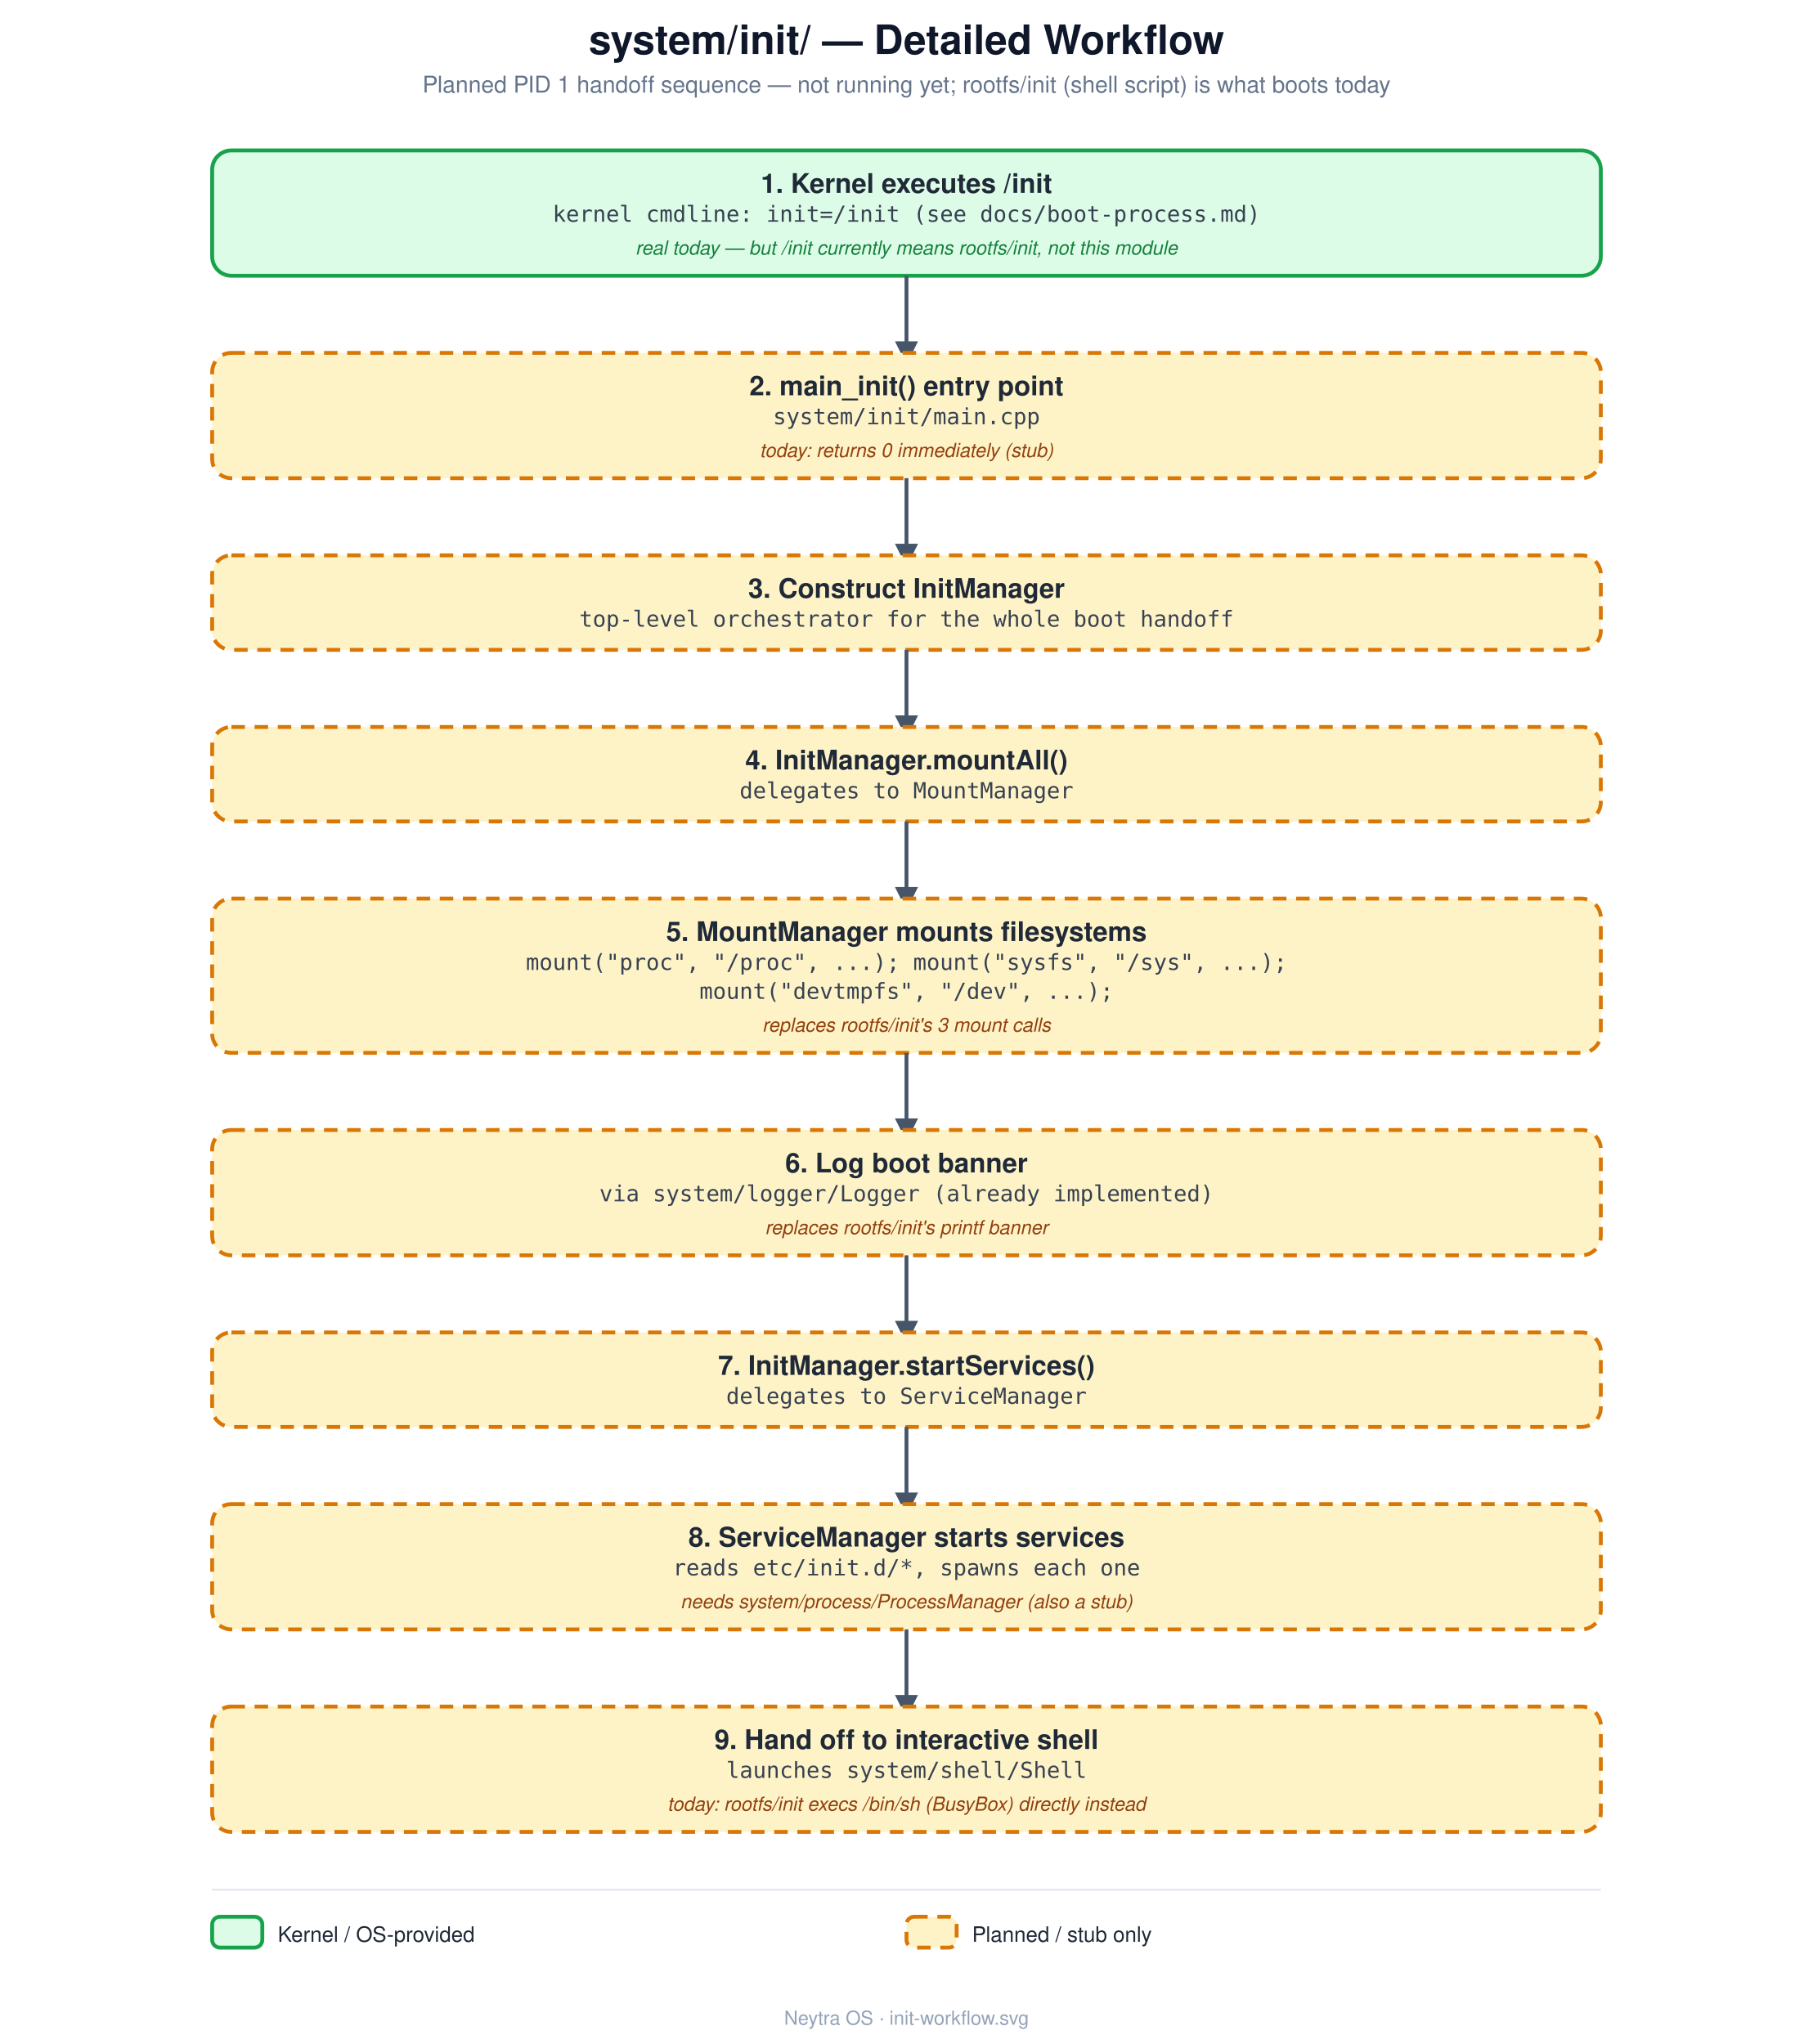
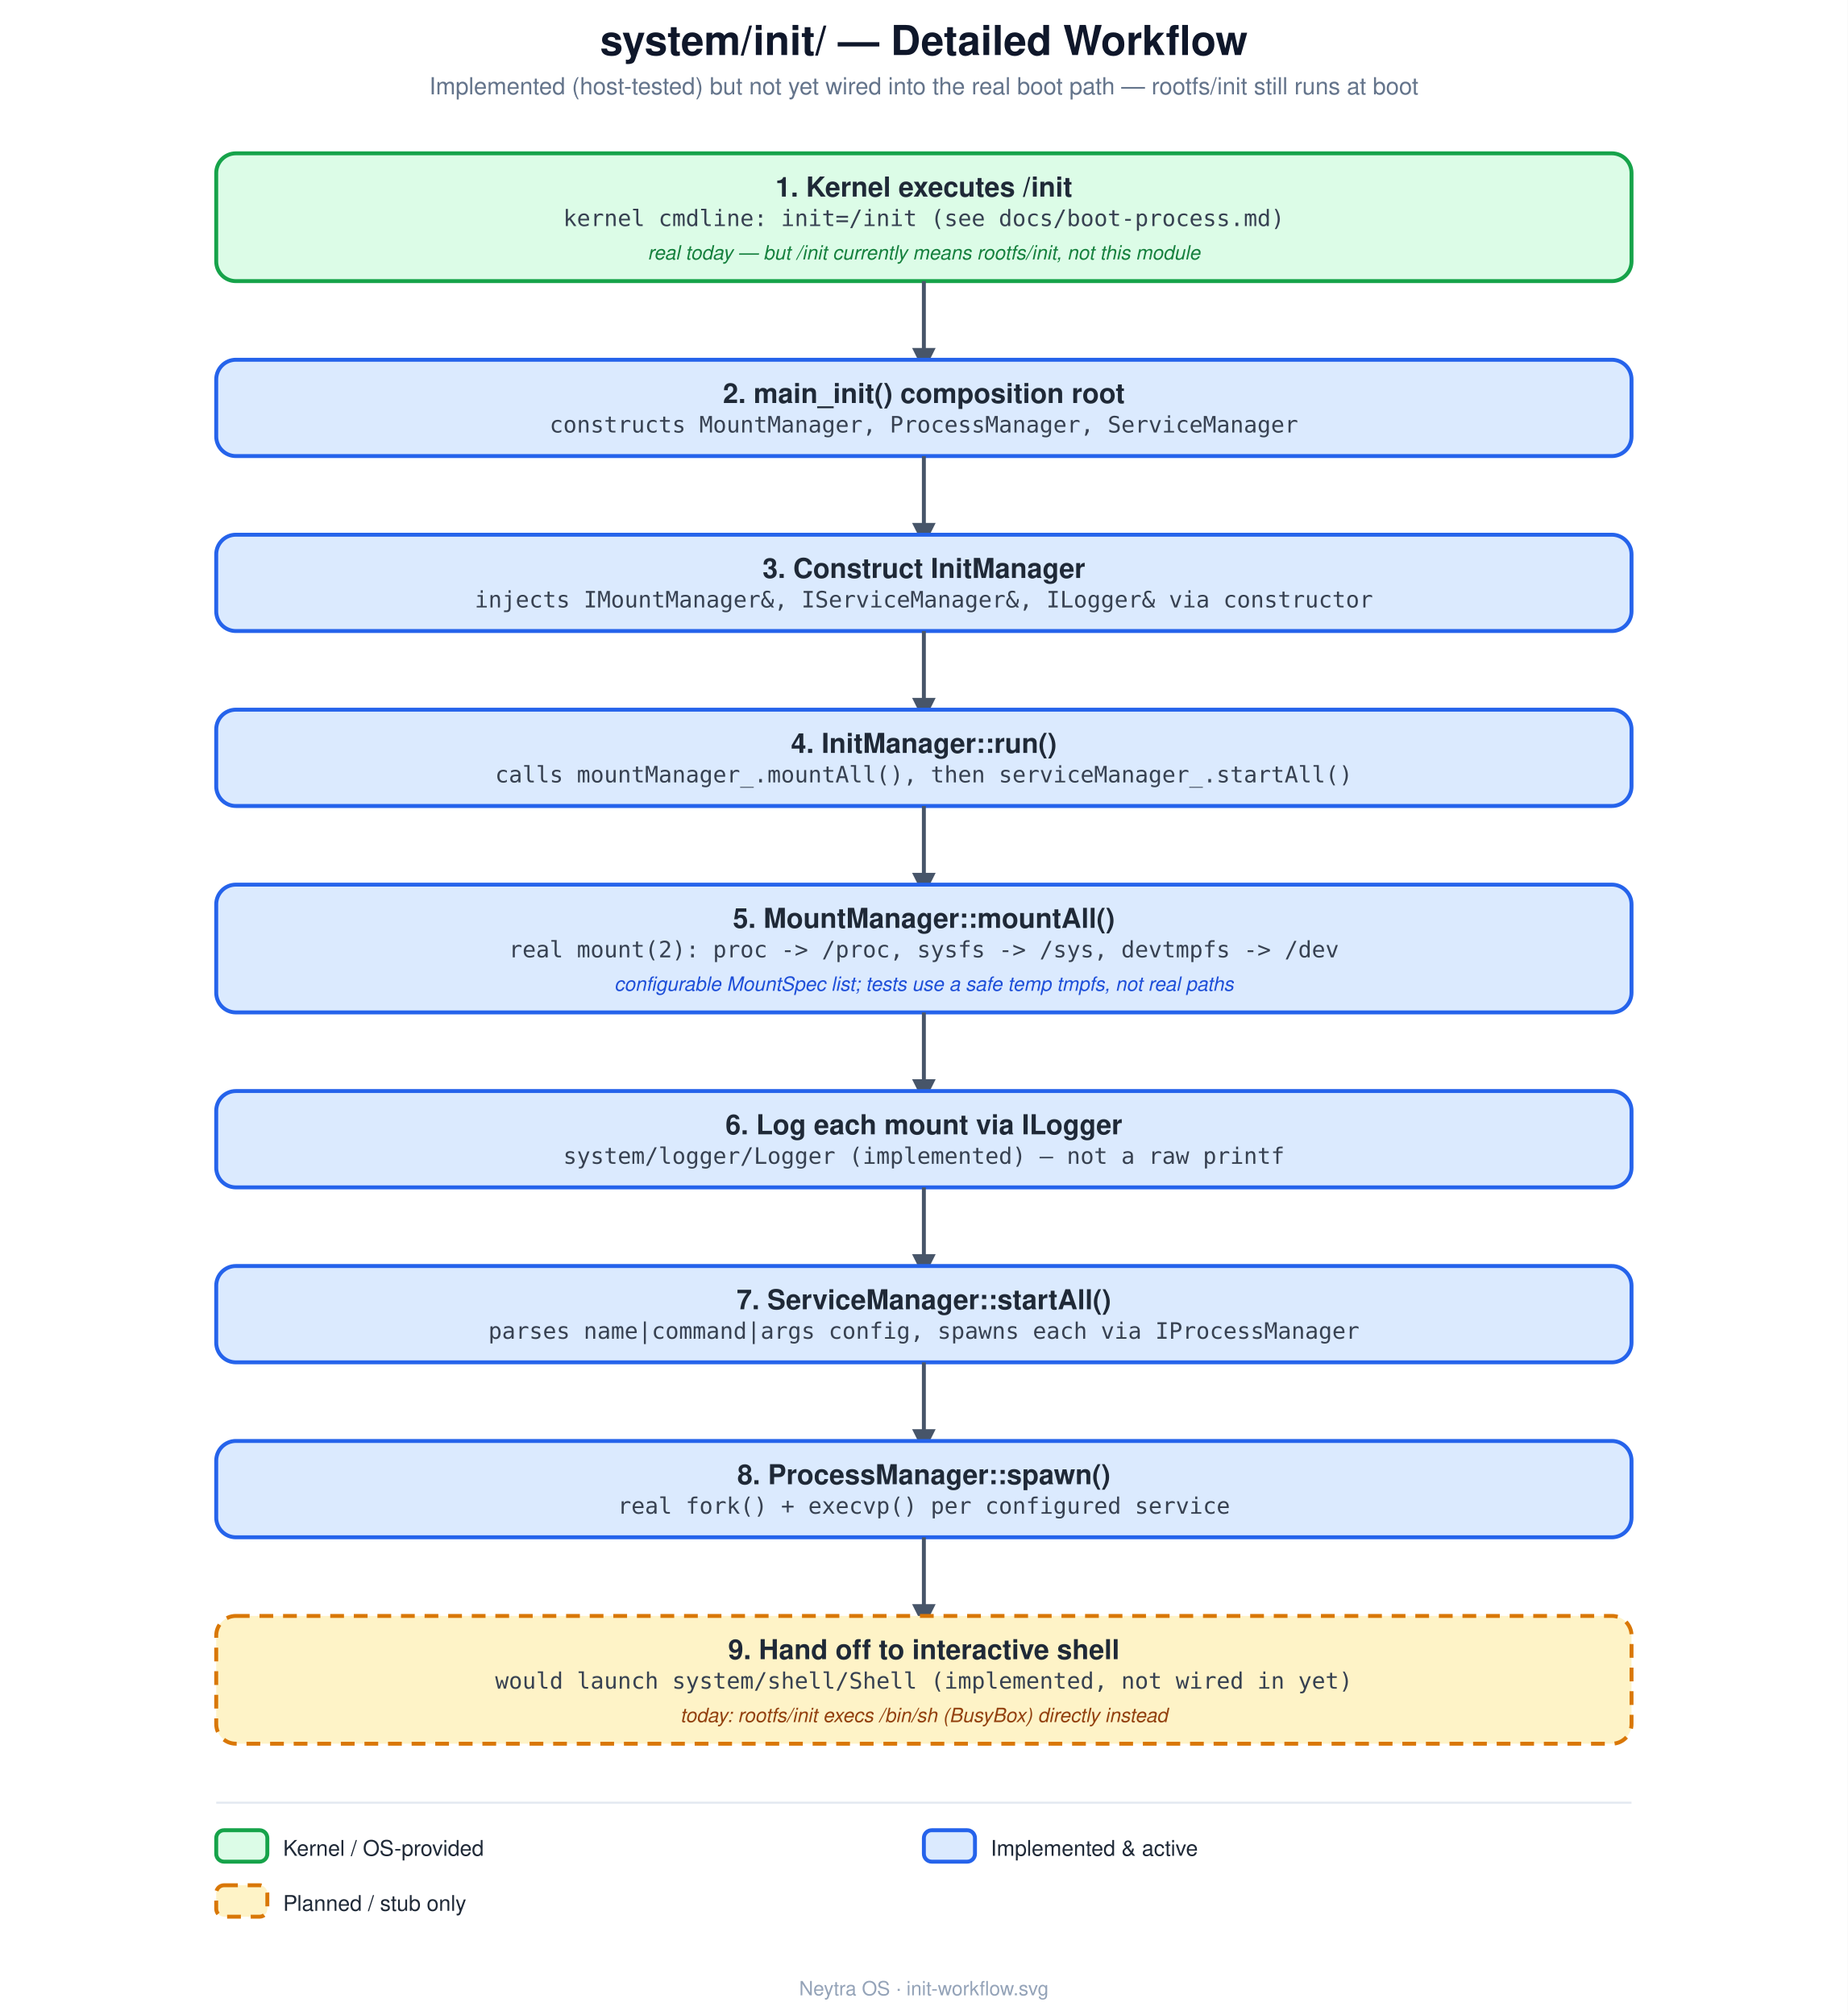
- <svg xmlns="http://www.w3.org/2000/svg" viewBox="0 0 940 1060" font-family="Segoe UI, Verdana, Helvetica, Arial, sans-serif">
+ <svg xmlns="http://www.w3.org/2000/svg" viewBox="0 0 940 1025" font-family="Segoe UI, Verdana, Helvetica, Arial, sans-serif">
  <defs>
    <marker id="arrow" viewBox="0 0 10 10" refX="5" refY="5" markerWidth="6" markerHeight="6" orient="auto-start-reverse">
      <path d="M0,0 L10,5 L0,10 z" fill="#475569" />
    </marker>
  </defs>
-   <rect x="0" y="0" width="940" height="1060" fill="#ffffff" />
+   <rect x="0" y="0" width="940" height="1025" fill="#ffffff" />
  <text x="470" y="28" text-anchor="middle" font-size="21" font-weight="700" fill="#0f172a">system/init/ — Detailed Workflow</text>
-   <text x="470" y="48" text-anchor="middle" font-size="12" fill="#64748b">Planned PID 1 handoff sequence — not running yet; rootfs/init (shell script) is what boots today</text>
+   <text x="470" y="48" text-anchor="middle" font-size="12" fill="#64748b">Implemented (host-tested) but not yet wired into the real boot path — rootfs/init still runs at boot</text>
  <rect x="110" y="78" width="720" height="65" rx="10" fill="#dcfce7" stroke="#16a34a" stroke-width="2" />
  <text x="470" y="100" text-anchor="middle" font-size="14" font-weight="700" fill="#1f2937">1. Kernel executes /init</text>
  <text x="470" y="115" text-anchor="middle" font-size="11.5" font-family="Consolas, monospace" fill="#374151">kernel cmdline: init=/init  (see docs/boot-process.md)</text>
  <text x="470" y="132" text-anchor="middle" font-size="10" font-style="italic" fill="#15803d">real today — but /init currently means rootfs/init, not this module</text>
  <line x1="470" y1="143" x2="470" y2="183" stroke="#475569" stroke-width="2" marker-end="url(#arrow)" />
-   <rect x="110" y="183" width="720" height="65" rx="10" fill="#fef3c7" stroke="#d97706" stroke-width="2" stroke-dasharray="7,5" />
-   <text x="470" y="205" text-anchor="middle" font-size="14" font-weight="700" fill="#1f2937">2. main_init() entry point</text>
-   <text x="470" y="220" text-anchor="middle" font-size="11.5" font-family="Consolas, monospace" fill="#374151">system/init/main.cpp</text>
-   <text x="470" y="237" text-anchor="middle" font-size="10" font-style="italic" fill="#92400e">today: returns 0 immediately (stub)</text>
-   <line x1="470" y1="248" x2="470" y2="288" stroke="#475569" stroke-width="2" marker-end="url(#arrow)" />
-   <rect x="110" y="288" width="720" height="49" rx="10" fill="#fef3c7" stroke="#d97706" stroke-width="2" stroke-dasharray="7,5" />
-   <text x="470" y="310" text-anchor="middle" font-size="14" font-weight="700" fill="#1f2937">3. Construct InitManager</text>
-   <text x="470" y="325" text-anchor="middle" font-size="11.5" font-family="Consolas, monospace" fill="#374151">top-level orchestrator for the whole boot handoff</text>
-   <line x1="470" y1="337" x2="470" y2="377" stroke="#475569" stroke-width="2" marker-end="url(#arrow)" />
-   <rect x="110" y="377" width="720" height="49" rx="10" fill="#fef3c7" stroke="#d97706" stroke-width="2" stroke-dasharray="7,5" />
-   <text x="470" y="399" text-anchor="middle" font-size="14" font-weight="700" fill="#1f2937">4. InitManager.mountAll()</text>
-   <text x="470" y="414" text-anchor="middle" font-size="11.5" font-family="Consolas, monospace" fill="#374151">delegates to MountManager</text>
-   <line x1="470" y1="426" x2="470" y2="466" stroke="#475569" stroke-width="2" marker-end="url(#arrow)" />
-   <rect x="110" y="466" width="720" height="80" rx="10" fill="#fef3c7" stroke="#d97706" stroke-width="2" stroke-dasharray="7,5" />
-   <text x="470" y="488" text-anchor="middle" font-size="14" font-weight="700" fill="#1f2937">5. MountManager mounts filesystems</text>
-   <text x="470" y="503" text-anchor="middle" font-size="11.5" font-family="Consolas, monospace" fill="#374151">mount("proc", "/proc", ...); mount("sysfs", "/sys", ...);</text>
-   <text x="470" y="518" text-anchor="middle" font-size="11.5" font-family="Consolas, monospace" fill="#374151">mount("devtmpfs", "/dev", ...);</text>
-   <text x="470" y="535" text-anchor="middle" font-size="10" font-style="italic" fill="#92400e">replaces rootfs/init's 3 mount calls</text>
-   <line x1="470" y1="546" x2="470" y2="586" stroke="#475569" stroke-width="2" marker-end="url(#arrow)" />
-   <rect x="110" y="586" width="720" height="65" rx="10" fill="#fef3c7" stroke="#d97706" stroke-width="2" stroke-dasharray="7,5" />
-   <text x="470" y="608" text-anchor="middle" font-size="14" font-weight="700" fill="#1f2937">6. Log boot banner</text>
-   <text x="470" y="623" text-anchor="middle" font-size="11.5" font-family="Consolas, monospace" fill="#374151">via system/logger/Logger (already implemented)</text>
-   <text x="470" y="640" text-anchor="middle" font-size="10" font-style="italic" fill="#92400e">replaces rootfs/init's printf banner</text>
-   <line x1="470" y1="651" x2="470" y2="691" stroke="#475569" stroke-width="2" marker-end="url(#arrow)" />
-   <rect x="110" y="691" width="720" height="49" rx="10" fill="#fef3c7" stroke="#d97706" stroke-width="2" stroke-dasharray="7,5" />
-   <text x="470" y="713" text-anchor="middle" font-size="14" font-weight="700" fill="#1f2937">7. InitManager.startServices()</text>
-   <text x="470" y="728" text-anchor="middle" font-size="11.5" font-family="Consolas, monospace" fill="#374151">delegates to ServiceManager</text>
-   <line x1="470" y1="740" x2="470" y2="780" stroke="#475569" stroke-width="2" marker-end="url(#arrow)" />
-   <rect x="110" y="780" width="720" height="65" rx="10" fill="#fef3c7" stroke="#d97706" stroke-width="2" stroke-dasharray="7,5" />
-   <text x="470" y="802" text-anchor="middle" font-size="14" font-weight="700" fill="#1f2937">8. ServiceManager starts services</text>
-   <text x="470" y="817" text-anchor="middle" font-size="11.5" font-family="Consolas, monospace" fill="#374151">reads etc/init.d/*, spawns each one</text>
-   <text x="470" y="834" text-anchor="middle" font-size="10" font-style="italic" fill="#92400e">needs system/process/ProcessManager (also a stub)</text>
-   <line x1="470" y1="845" x2="470" y2="885" stroke="#475569" stroke-width="2" marker-end="url(#arrow)" />
-   <rect x="110" y="885" width="720" height="65" rx="10" fill="#fef3c7" stroke="#d97706" stroke-width="2" stroke-dasharray="7,5" />
-   <text x="470" y="907" text-anchor="middle" font-size="14" font-weight="700" fill="#1f2937">9. Hand off to interactive shell</text>
-   <text x="470" y="922" text-anchor="middle" font-size="11.5" font-family="Consolas, monospace" fill="#374151">launches system/shell/Shell</text>
-   <text x="470" y="939" text-anchor="middle" font-size="10" font-style="italic" fill="#92400e">today: rootfs/init execs /bin/sh (BusyBox) directly instead</text>
-   <line x1="110" y1="980" x2="830" y2="980" stroke="#e2e8f0" stroke-width="1" />
-   <rect x="110" y="994" width="26" height="16" rx="4" fill="#dcfce7" stroke="#16a34a" stroke-width="2" />
-   <text x="144" y="1007" font-size="11" fill="#1f2937">Kernel / OS-provided</text>
-   <rect x="470" y="994" width="26" height="16" rx="4" fill="#fef3c7" stroke="#d97706" stroke-width="2" stroke-dasharray="7,5" />
-   <text x="504" y="1007" font-size="11" fill="#1f2937">Planned / stub only</text>
-   <text x="470" y="1050" text-anchor="middle" font-size="10" fill="#94a3b8">Neytra OS · init-workflow.svg</text>
+   <rect x="110" y="183" width="720" height="49" rx="10" fill="#dbeafe" stroke="#2563eb" stroke-width="2" />
+   <text x="470" y="205" text-anchor="middle" font-size="14" font-weight="700" fill="#1f2937">2. main_init() composition root</text>
+   <text x="470" y="220" text-anchor="middle" font-size="11.5" font-family="Consolas, monospace" fill="#374151">constructs MountManager, ProcessManager, ServiceManager</text>
+   <line x1="470" y1="232" x2="470" y2="272" stroke="#475569" stroke-width="2" marker-end="url(#arrow)" />
+   <rect x="110" y="272" width="720" height="49" rx="10" fill="#dbeafe" stroke="#2563eb" stroke-width="2" />
+   <text x="470" y="294" text-anchor="middle" font-size="14" font-weight="700" fill="#1f2937">3. Construct InitManager</text>
+   <text x="470" y="309" text-anchor="middle" font-size="11.5" font-family="Consolas, monospace" fill="#374151">injects IMountManager&amp;, IServiceManager&amp;, ILogger&amp; via constructor</text>
+   <line x1="470" y1="321" x2="470" y2="361" stroke="#475569" stroke-width="2" marker-end="url(#arrow)" />
+   <rect x="110" y="361" width="720" height="49" rx="10" fill="#dbeafe" stroke="#2563eb" stroke-width="2" />
+   <text x="470" y="383" text-anchor="middle" font-size="14" font-weight="700" fill="#1f2937">4. InitManager::run()</text>
+   <text x="470" y="398" text-anchor="middle" font-size="11.5" font-family="Consolas, monospace" fill="#374151">calls mountManager_.mountAll(), then serviceManager_.startAll()</text>
+   <line x1="470" y1="410" x2="470" y2="450" stroke="#475569" stroke-width="2" marker-end="url(#arrow)" />
+   <rect x="110" y="450" width="720" height="65" rx="10" fill="#dbeafe" stroke="#2563eb" stroke-width="2" />
+   <text x="470" y="472" text-anchor="middle" font-size="14" font-weight="700" fill="#1f2937">5. MountManager::mountAll()</text>
+   <text x="470" y="487" text-anchor="middle" font-size="11.5" font-family="Consolas, monospace" fill="#374151">real mount(2): proc -&gt; /proc, sysfs -&gt; /sys, devtmpfs -&gt; /dev</text>
+   <text x="470" y="504" text-anchor="middle" font-size="10" font-style="italic" fill="#1d4ed8">configurable MountSpec list; tests use a safe temp tmpfs, not real paths</text>
+   <line x1="470" y1="515" x2="470" y2="555" stroke="#475569" stroke-width="2" marker-end="url(#arrow)" />
+   <rect x="110" y="555" width="720" height="49" rx="10" fill="#dbeafe" stroke="#2563eb" stroke-width="2" />
+   <text x="470" y="577" text-anchor="middle" font-size="14" font-weight="700" fill="#1f2937">6. Log each mount via ILogger</text>
+   <text x="470" y="592" text-anchor="middle" font-size="11.5" font-family="Consolas, monospace" fill="#374151">system/logger/Logger (implemented) — not a raw printf</text>
+   <line x1="470" y1="604" x2="470" y2="644" stroke="#475569" stroke-width="2" marker-end="url(#arrow)" />
+   <rect x="110" y="644" width="720" height="49" rx="10" fill="#dbeafe" stroke="#2563eb" stroke-width="2" />
+   <text x="470" y="666" text-anchor="middle" font-size="14" font-weight="700" fill="#1f2937">7. ServiceManager::startAll()</text>
+   <text x="470" y="681" text-anchor="middle" font-size="11.5" font-family="Consolas, monospace" fill="#374151">parses name|command|args config, spawns each via IProcessManager</text>
+   <line x1="470" y1="693" x2="470" y2="733" stroke="#475569" stroke-width="2" marker-end="url(#arrow)" />
+   <rect x="110" y="733" width="720" height="49" rx="10" fill="#dbeafe" stroke="#2563eb" stroke-width="2" />
+   <text x="470" y="755" text-anchor="middle" font-size="14" font-weight="700" fill="#1f2937">8. ProcessManager::spawn()</text>
+   <text x="470" y="770" text-anchor="middle" font-size="11.5" font-family="Consolas, monospace" fill="#374151">real fork() + execvp() per configured service</text>
+   <line x1="470" y1="782" x2="470" y2="822" stroke="#475569" stroke-width="2" marker-end="url(#arrow)" />
+   <rect x="110" y="822" width="720" height="65" rx="10" fill="#fef3c7" stroke="#d97706" stroke-width="2" stroke-dasharray="7,5" />
+   <text x="470" y="844" text-anchor="middle" font-size="14" font-weight="700" fill="#1f2937">9. Hand off to interactive shell</text>
+   <text x="470" y="859" text-anchor="middle" font-size="11.5" font-family="Consolas, monospace" fill="#374151">would launch system/shell/Shell (implemented, not wired in yet)</text>
+   <text x="470" y="876" text-anchor="middle" font-size="10" font-style="italic" fill="#92400e">today: rootfs/init execs /bin/sh (BusyBox) directly instead</text>
+   <line x1="110" y1="917" x2="830" y2="917" stroke="#e2e8f0" stroke-width="1" />
+   <rect x="110" y="931" width="26" height="16" rx="4" fill="#dcfce7" stroke="#16a34a" stroke-width="2" />
+   <text x="144" y="944" font-size="11" fill="#1f2937">Kernel / OS-provided</text>
+   <rect x="470" y="931" width="26" height="16" rx="4" fill="#dbeafe" stroke="#2563eb" stroke-width="2" />
+   <text x="504" y="944" font-size="11" fill="#1f2937">Implemented &amp; active</text>
+   <rect x="110" y="959" width="26" height="16" rx="4" fill="#fef3c7" stroke="#d97706" stroke-width="2" stroke-dasharray="7,5" />
+   <text x="144" y="972" font-size="11" fill="#1f2937">Planned / stub only</text>
+   <text x="470" y="1015" text-anchor="middle" font-size="10" fill="#94a3b8">Neytra OS · init-workflow.svg</text>
</svg>
